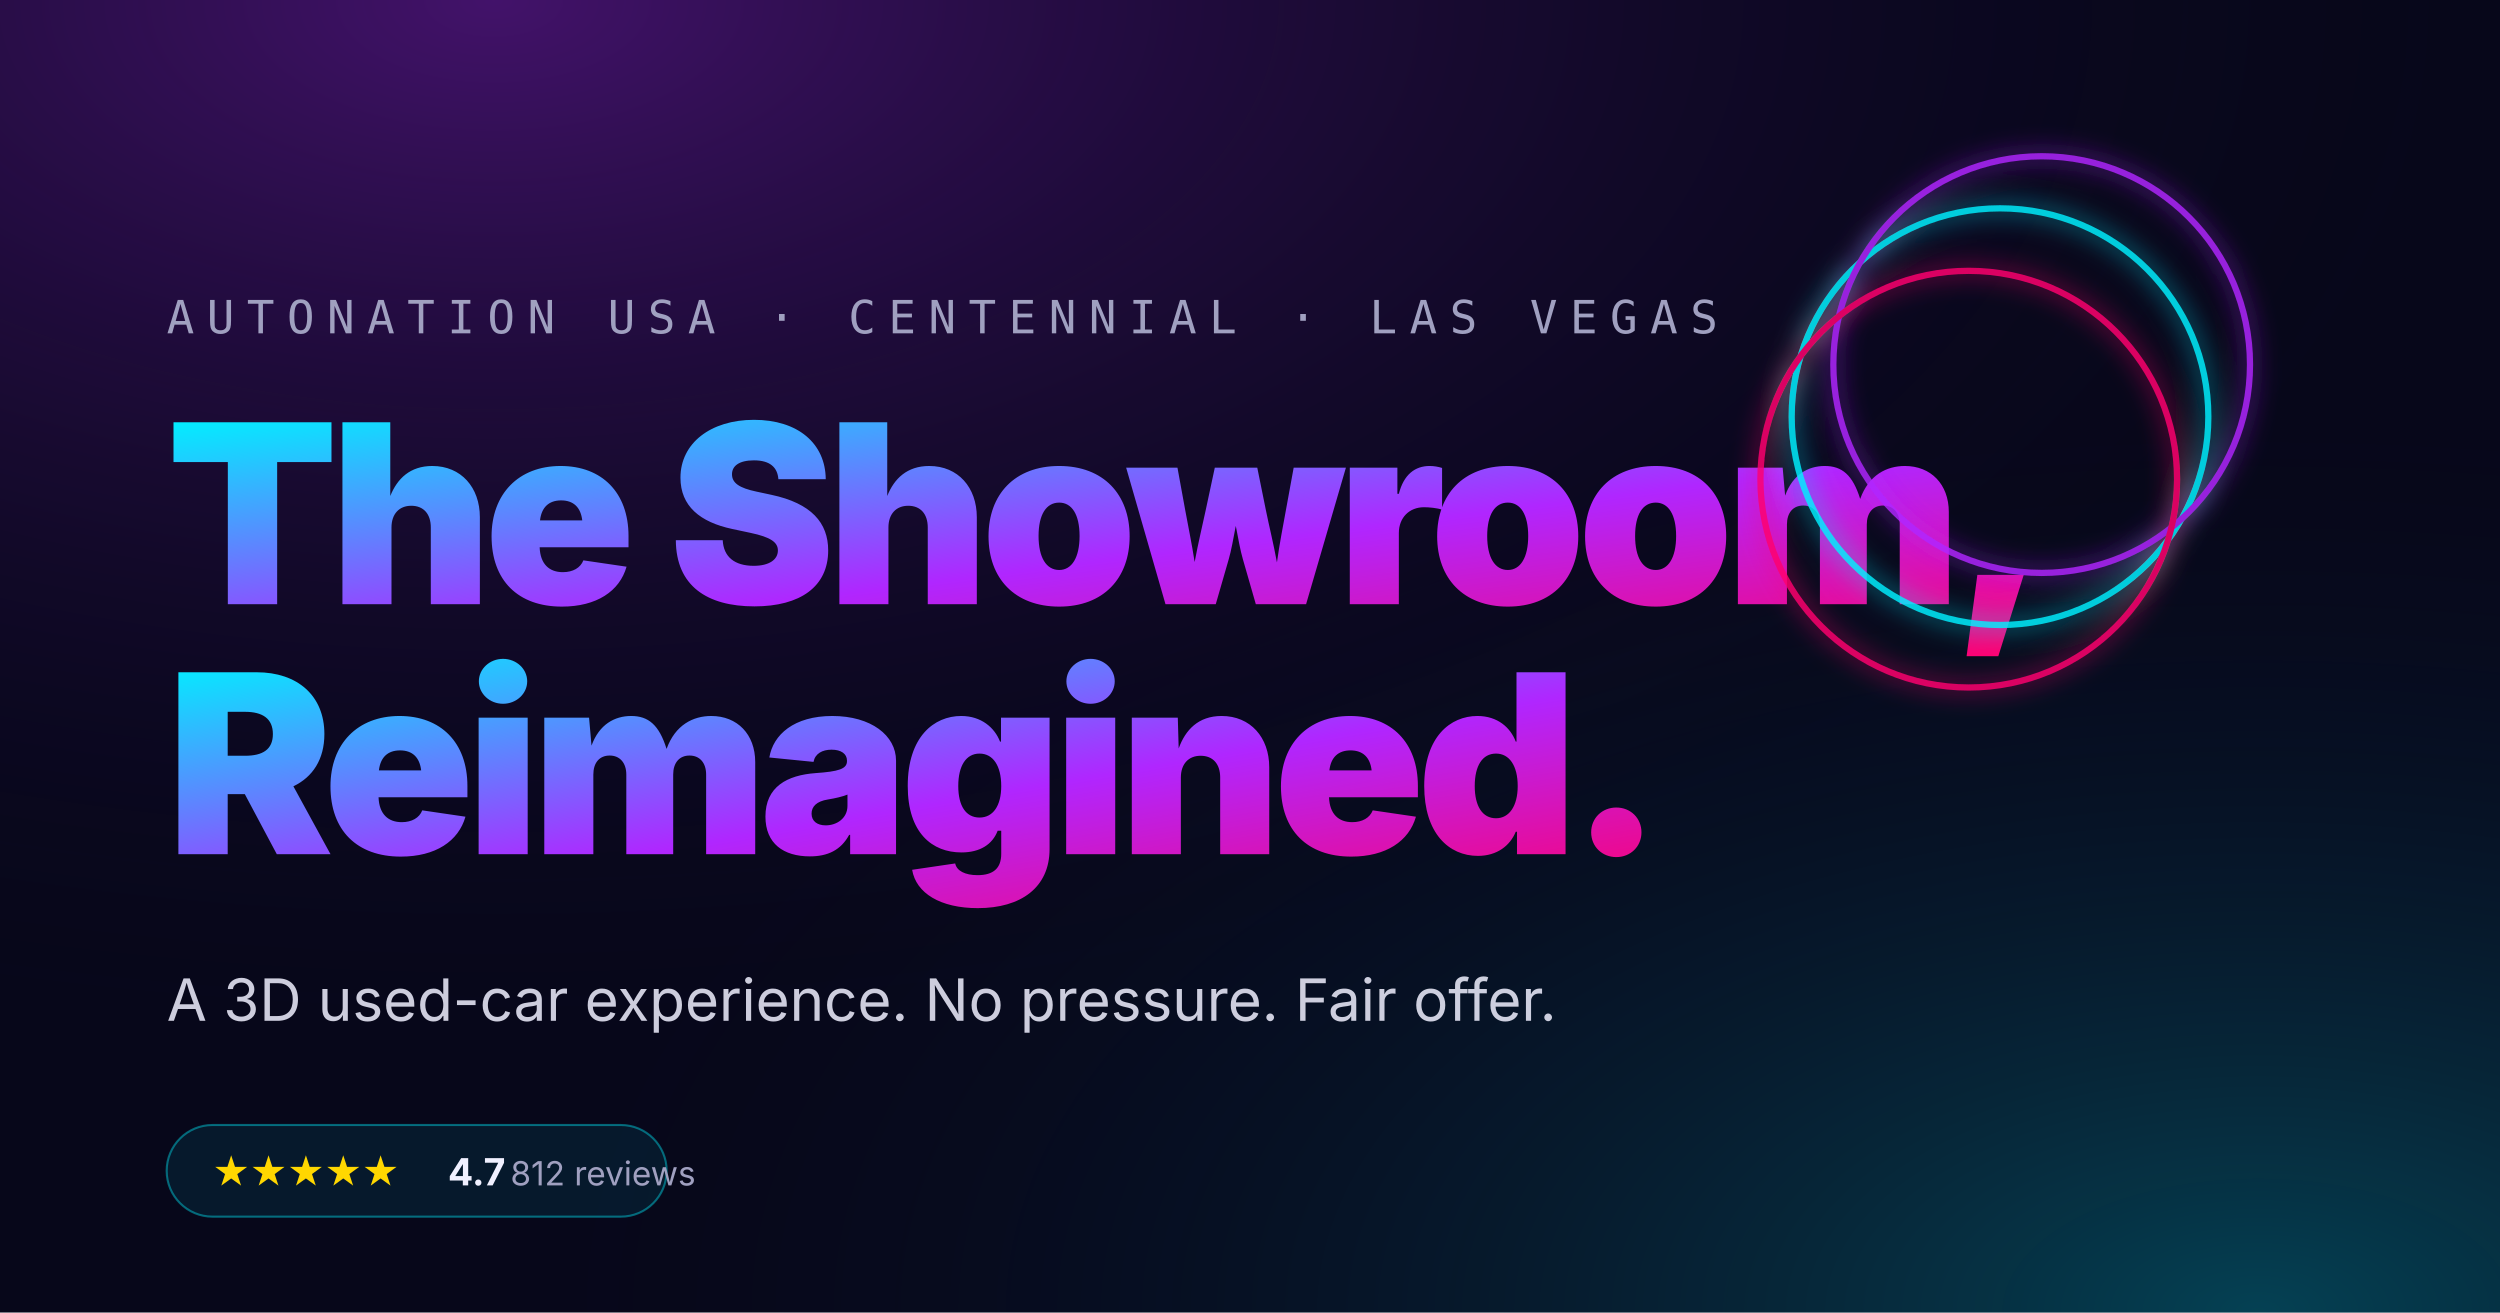
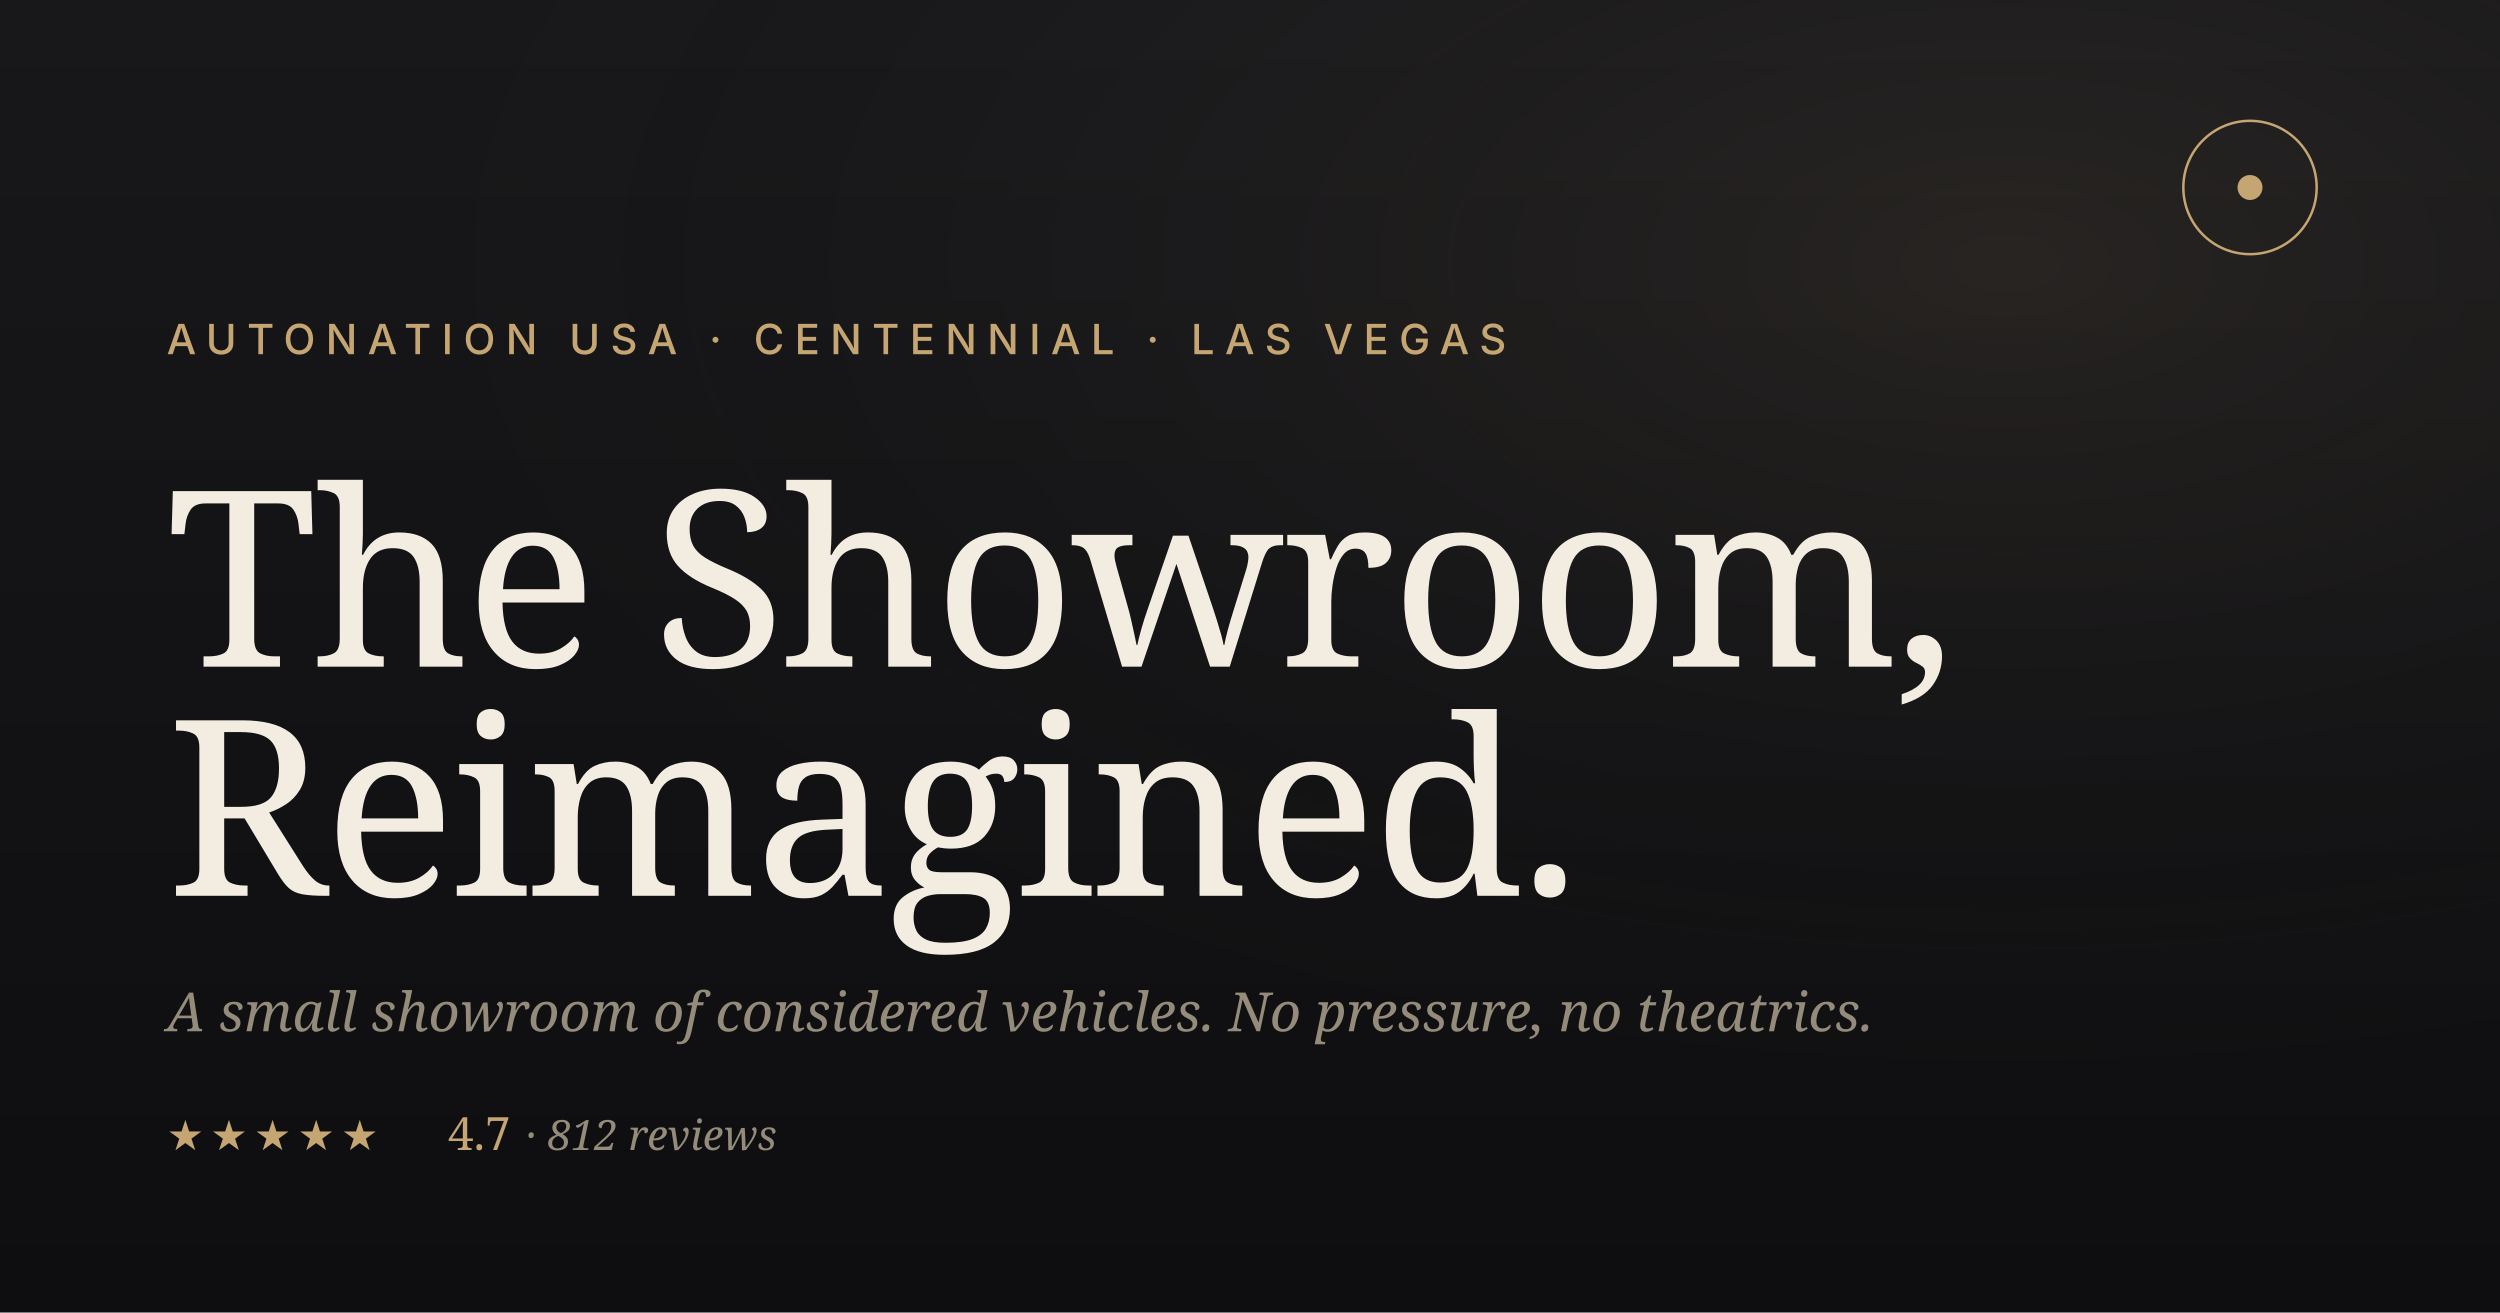
<svg xmlns="http://www.w3.org/2000/svg" viewBox="0 0 1200 630" preserveAspectRatio="xMidYMid slice">
  <defs>
-     <radialGradient id="bg1" cx="20%" cy="0%" r="80%">
-       <stop offset="0%" stop-color="#b026ff" stop-opacity="0.35" />
-       <stop offset="100%" stop-color="#07071a" stop-opacity="0" />
+     <linearGradient id="surface" x1="0" y1="0" x2="0" y2="1">
+       <stop offset="0%" stop-color="#18181b" />
+       <stop offset="100%" stop-color="#0e0e10" />
+     </linearGradient>
+     <radialGradient id="warmth" cx="80%" cy="20%" r="70%">
+       <stop offset="0%" stop-color="#c5a572" stop-opacity="0.10" />
+       <stop offset="100%" stop-color="#0e0e10" stop-opacity="0" />
    </radialGradient>
-     <radialGradient id="bg2" cx="90%" cy="100%" r="70%">
-       <stop offset="0%" stop-color="#00f0ff" stop-opacity="0.25" />
-       <stop offset="100%" stop-color="#07071a" stop-opacity="0" />
-     </radialGradient>
-     <linearGradient id="title" x1="0" y1="0" x2="1" y2="1">
-       <stop offset="0%" stop-color="#00f0ff" />
-       <stop offset="55%" stop-color="#b026ff" />
-       <stop offset="100%" stop-color="#ff006e" />
-     </linearGradient>
-     <filter id="glow" x="-20%" y="-20%" width="140%" height="140%">
-       <feGaussianBlur stdDeviation="6" result="blur" />
-       <feMerge>
-         <feMergeNode in="blur" />
-         <feMergeNode in="SourceGraphic" />
-       </feMerge>
-     </filter>
  </defs>
-   <rect width="1200" height="630" fill="#07071a" />
-   <rect width="1200" height="630" fill="url(#bg1)" />
-   <rect width="1200" height="630" fill="url(#bg2)" />
-   <text x="80" y="160" font-family="'JetBrains Mono', monospace, system-ui" font-size="22" fill="#a0a0c0" letter-spacing="6">
+   <rect width="1200" height="630" fill="url(#surface)" />
+   <rect width="1200" height="630" fill="url(#warmth)" />
+   <text x="80" y="170" font-family="'Inter Tight', 'Inter', system-ui, sans-serif" font-size="20" font-weight="500" fill="#c5a572" letter-spacing="5">
    AUTONATION USA · CENTENNIAL · LAS VEGAS
  </text>
-   <text x="80" y="290" font-family="'Inter', system-ui, sans-serif" font-size="120" font-weight="900" fill="url(#title)" letter-spacing="-4">
+   <text x="80" y="320" font-family="'Libre Caslon Display', 'Big Caslon', Georgia, serif" font-size="118" font-weight="400" fill="#f3ede1" letter-spacing="-2">
    The Showroom,
  </text>
-   <text x="80" y="410" font-family="'Inter', system-ui, sans-serif" font-size="120" font-weight="900" fill="url(#title)" letter-spacing="-4">
+   <text x="80" y="430" font-family="'Libre Caslon Display', 'Big Caslon', Georgia, serif" font-size="118" font-weight="400" fill="#f3ede1" letter-spacing="-2">
    Reimagined.
  </text>
-   <text x="80" y="490" font-family="'Inter', system-ui, sans-serif" font-size="28" fill="#f0f0ff" opacity="0.85">
-     A 3D used-car experience. No pressure. Fair offer.
+   <text x="80" y="495" font-family="'Cormorant Garamond', Georgia, serif" font-style="italic" font-size="26" fill="#948b7a">
+     A small showroom of considered vehicles. No pressure, no theatrics.
  </text>
-   <g transform="translate(80, 540)">
-     <rect width="240" height="44" rx="22" fill="rgba(0,240,255,0.08)" stroke="#00f0ff" stroke-opacity="0.4" />
-     <text x="22" y="29" font-family="system-ui" font-size="20" fill="#ffd700">★★★★★</text>
-     <text x="135" y="29" font-family="'Inter', system-ui" font-size="18" font-weight="700" fill="#f0f0ff">4.7</text>
-     <text x="165" y="29" font-family="'Inter', system-ui" font-size="16" fill="#a0a0c0">812 reviews</text>
+   <g transform="translate(80, 530)">
+     <text x="0" y="22" font-family="system-ui" font-size="20" fill="#c5a572" letter-spacing="3">★★★★★</text>
+     <text x="135" y="22" font-family="'Libre Caslon Display', Georgia, serif" font-size="22" fill="#c5a572">4.7</text>
+     <text x="172" y="22" font-family="'Cormorant Garamond', Georgia, serif" font-style="italic" font-size="20" fill="#948b7a">· 812 reviews</text>
  </g>
-   <g transform="translate(960, 200)" filter="url(#glow)" opacity="0.85">
-     <circle cx="0" cy="0" r="100" fill="none" stroke="#00f0ff" stroke-width="3" />
-     <circle cx="20" cy="-25" r="100" fill="none" stroke="#b026ff" stroke-width="3" />
-     <circle cx="-15" cy="30" r="100" fill="none" stroke="#ff006e" stroke-width="3" />
+   <g transform="translate(1080, 90)">
+     <circle cx="0" cy="0" r="32" fill="none" stroke="#c5a572" stroke-width="1.2" />
+     <circle cx="0" cy="0" r="6" fill="#c5a572" />
  </g>
</svg>
